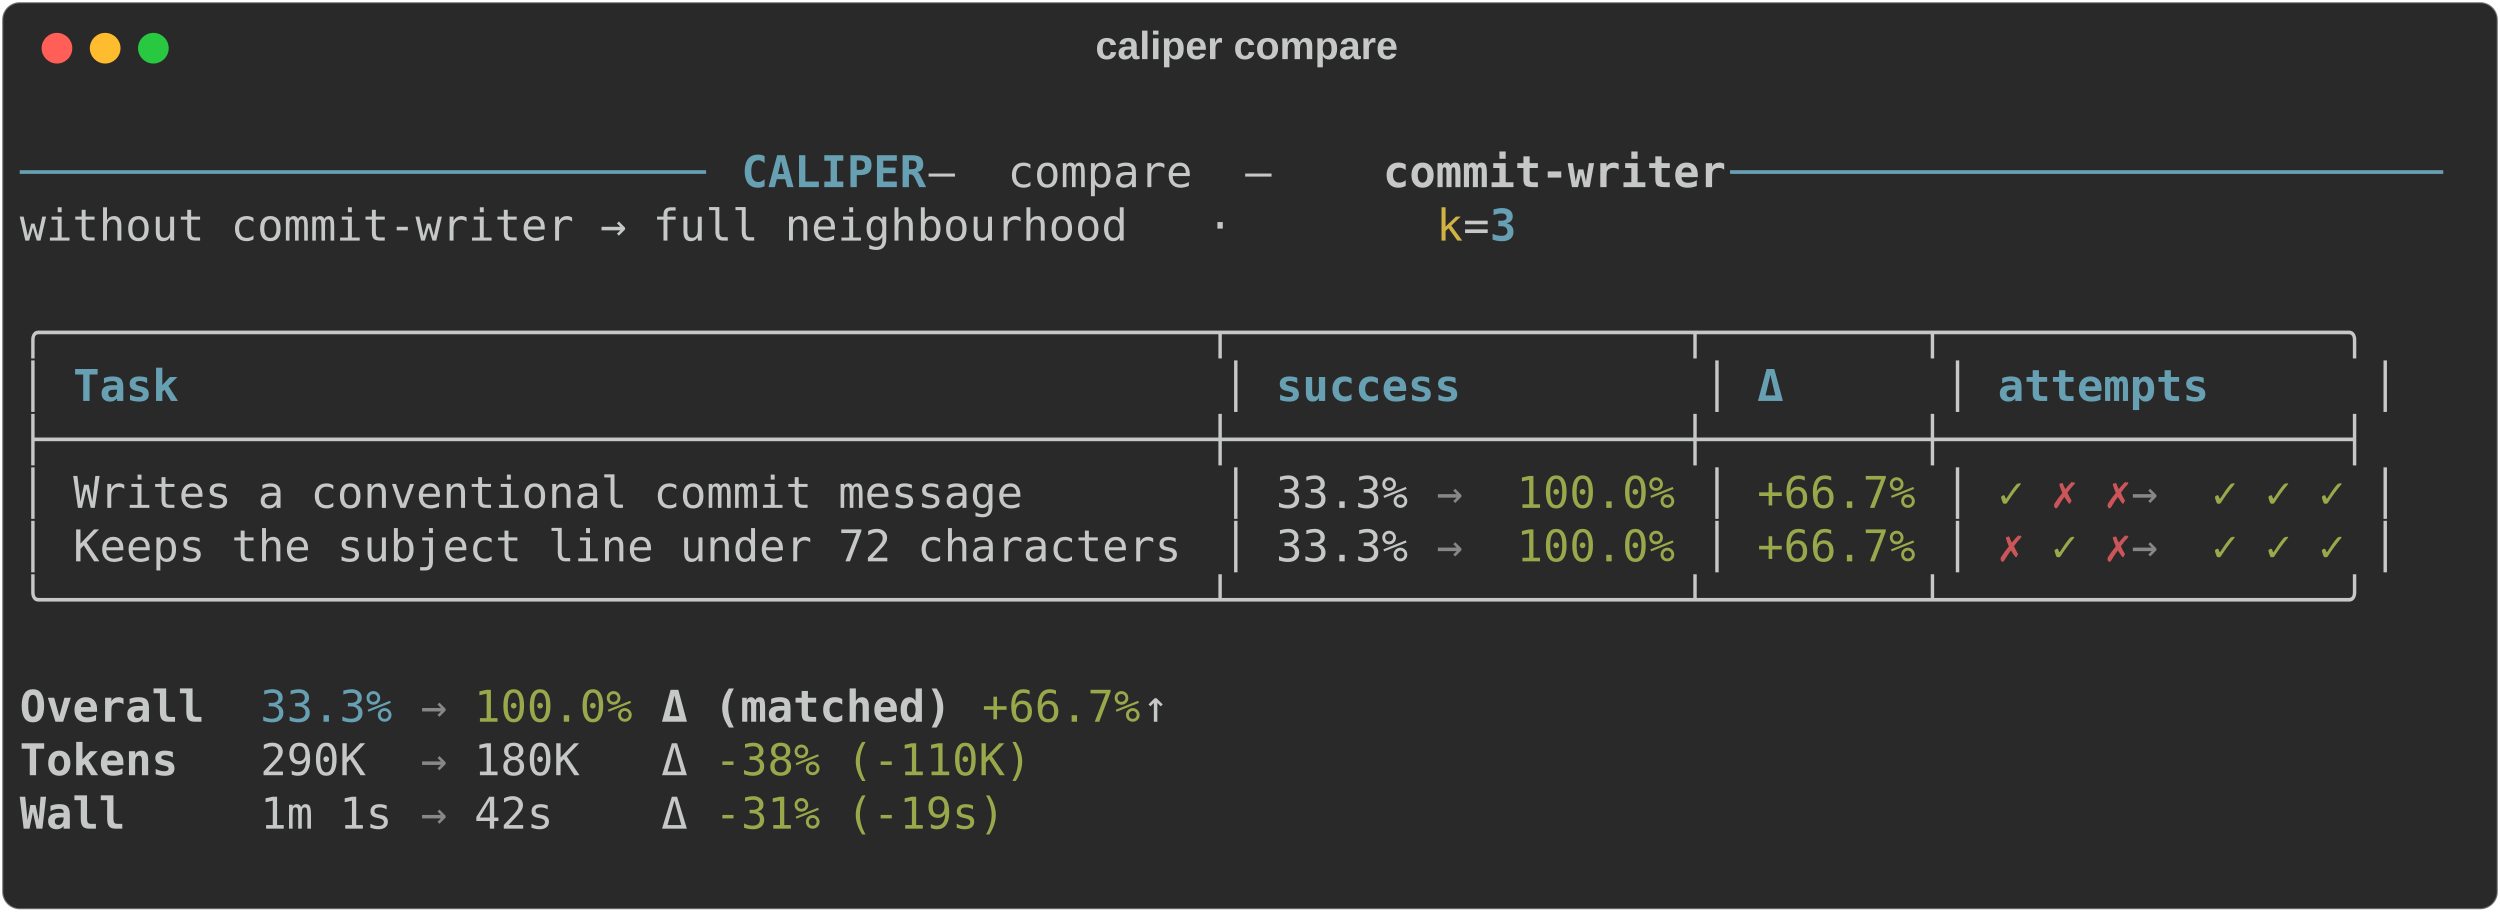
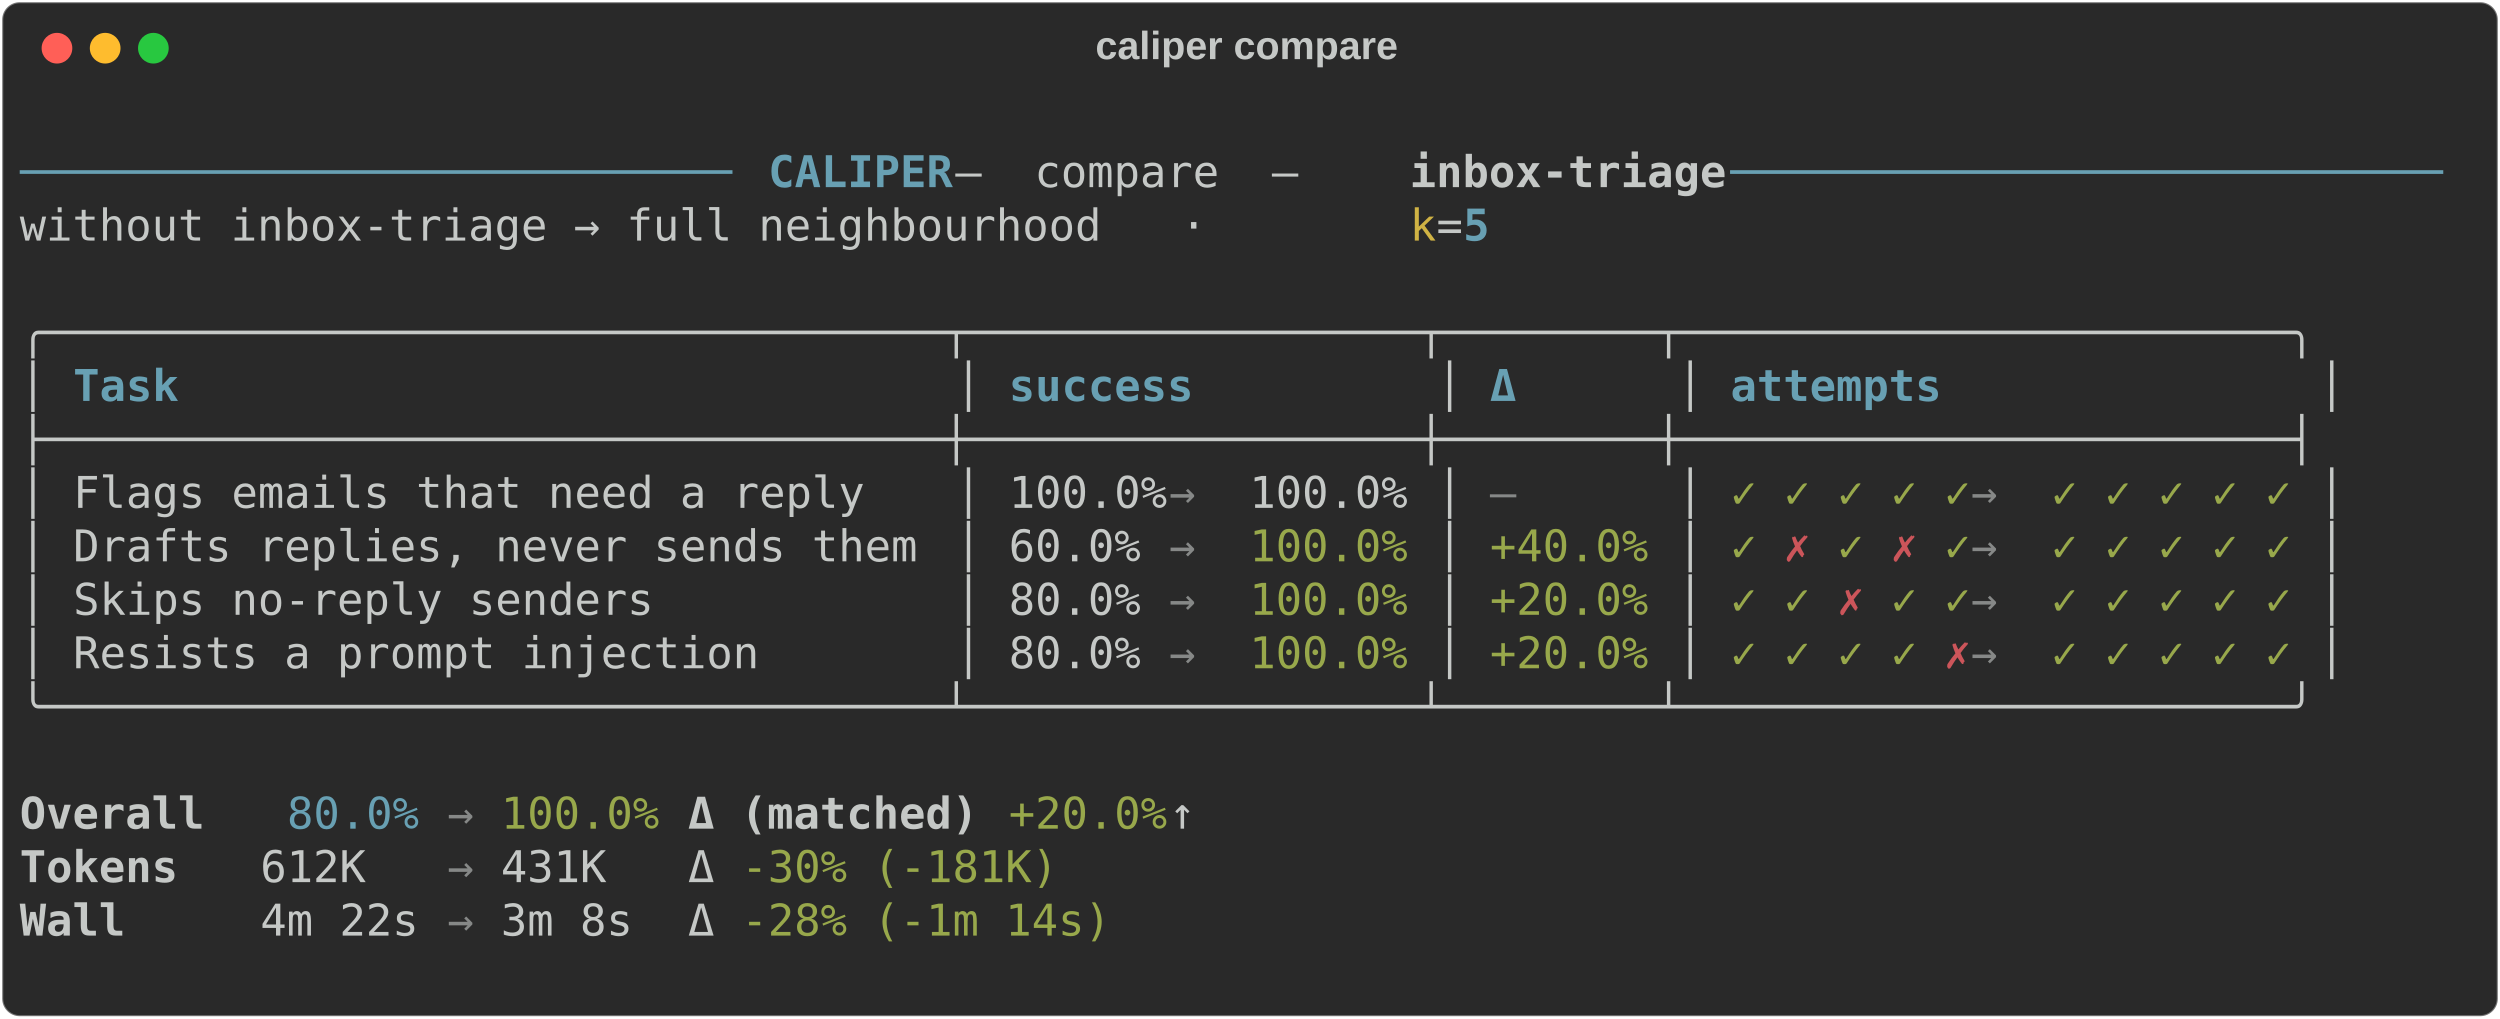
- <svg xmlns="http://www.w3.org/2000/svg" class="rich-terminal" viewBox="0 0 1141 416.0">
+ <svg xmlns="http://www.w3.org/2000/svg" class="rich-terminal" viewBox="0 0 1141 464.8">
  <style>

    @font-face {
        font-family: "Fira Code";
        src: local("FiraCode-Regular"),
                url("https://cdnjs.cloudflare.com/ajax/libs/firacode/6.2.0/woff2/FiraCode-Regular.woff2") format("woff2"),
                url("https://cdnjs.cloudflare.com/ajax/libs/firacode/6.2.0/woff/FiraCode-Regular.woff") format("woff");
        font-style: normal;
        font-weight: 400;
    }
    @font-face {
        font-family: "Fira Code";
        src: local("FiraCode-Bold"),
                url("https://cdnjs.cloudflare.com/ajax/libs/firacode/6.2.0/woff2/FiraCode-Bold.woff2") format("woff2"),
                url("https://cdnjs.cloudflare.com/ajax/libs/firacode/6.2.0/woff/FiraCode-Bold.woff") format("woff");
        font-style: bold;
        font-weight: 700;
    }

-     .terminal-442251308-matrix {
+     .terminal-2874004787-matrix {
        font-family: Fira Code, monospace;
        font-size: 20px;
        line-height: 24.4px;
        font-variant-east-asian: full-width;
    }

-     .terminal-442251308-title {
+     .terminal-2874004787-title {
        font-size: 18px;
        font-weight: bold;
        font-family: arial;
    }

-     .terminal-442251308-r1 { fill: #c5c8c6 }
- .terminal-442251308-r2 { fill: #68a0b3 }
- .terminal-442251308-r3 { fill: #68a0b3;font-weight: bold }
- .terminal-442251308-r4 { fill: #c5c8c6;font-weight: bold }
- .terminal-442251308-r5 { fill: #d0b344 }
- .terminal-442251308-r6 { fill: #868887 }
- .terminal-442251308-r7 { fill: #98a84b }
- .terminal-442251308-r8 { fill: #cc555a }
+     .terminal-2874004787-r1 { fill: #c5c8c6 }
+ .terminal-2874004787-r2 { fill: #68a0b3 }
+ .terminal-2874004787-r3 { fill: #68a0b3;font-weight: bold }
+ .terminal-2874004787-r4 { fill: #c5c8c6;font-weight: bold }
+ .terminal-2874004787-r5 { fill: #d0b344 }
+ .terminal-2874004787-r6 { fill: #868887 }
+ .terminal-2874004787-r7 { fill: #98a84b }
+ .terminal-2874004787-r8 { fill: #cc555a }
    </style>
  <defs>
-     <clipPath id="terminal-442251308-clip-terminal">
-       <rect x="0" y="0" width="1121.4" height="365.0" />
-     </clipPath>
-     <clipPath id="terminal-442251308-line-0">
+     <clipPath id="terminal-2874004787-clip-terminal">
+       <rect x="0" y="0" width="1121.4" height="413.8" />
+     </clipPath>
+     <clipPath id="terminal-2874004787-line-0">
      <rect x="0" y="1.5" width="1122.4" height="24.65" />
    </clipPath>
-     <clipPath id="terminal-442251308-line-1">
+     <clipPath id="terminal-2874004787-line-1">
      <rect x="0" y="25.9" width="1122.4" height="24.65" />
    </clipPath>
-     <clipPath id="terminal-442251308-line-2">
+     <clipPath id="terminal-2874004787-line-2">
      <rect x="0" y="50.3" width="1122.4" height="24.65" />
    </clipPath>
-     <clipPath id="terminal-442251308-line-3">
+     <clipPath id="terminal-2874004787-line-3">
      <rect x="0" y="74.7" width="1122.4" height="24.65" />
    </clipPath>
-     <clipPath id="terminal-442251308-line-4">
+     <clipPath id="terminal-2874004787-line-4">
      <rect x="0" y="99.1" width="1122.4" height="24.65" />
    </clipPath>
-     <clipPath id="terminal-442251308-line-5">
+     <clipPath id="terminal-2874004787-line-5">
      <rect x="0" y="123.5" width="1122.4" height="24.65" />
    </clipPath>
-     <clipPath id="terminal-442251308-line-6">
+     <clipPath id="terminal-2874004787-line-6">
      <rect x="0" y="147.9" width="1122.4" height="24.65" />
    </clipPath>
-     <clipPath id="terminal-442251308-line-7">
+     <clipPath id="terminal-2874004787-line-7">
      <rect x="0" y="172.3" width="1122.4" height="24.65" />
    </clipPath>
-     <clipPath id="terminal-442251308-line-8">
+     <clipPath id="terminal-2874004787-line-8">
      <rect x="0" y="196.7" width="1122.4" height="24.65" />
    </clipPath>
-     <clipPath id="terminal-442251308-line-9">
+     <clipPath id="terminal-2874004787-line-9">
      <rect x="0" y="221.1" width="1122.4" height="24.65" />
    </clipPath>
-     <clipPath id="terminal-442251308-line-10">
+     <clipPath id="terminal-2874004787-line-10">
      <rect x="0" y="245.5" width="1122.4" height="24.65" />
    </clipPath>
-     <clipPath id="terminal-442251308-line-11">
+     <clipPath id="terminal-2874004787-line-11">
      <rect x="0" y="269.9" width="1122.4" height="24.65" />
    </clipPath>
-     <clipPath id="terminal-442251308-line-12">
+     <clipPath id="terminal-2874004787-line-12">
      <rect x="0" y="294.3" width="1122.4" height="24.65" />
    </clipPath>
-     <clipPath id="terminal-442251308-line-13">
+     <clipPath id="terminal-2874004787-line-13">
      <rect x="0" y="318.7" width="1122.4" height="24.65" />
    </clipPath>
+     <clipPath id="terminal-2874004787-line-14">
+       <rect x="0" y="343.1" width="1122.4" height="24.65" />
+     </clipPath>
+     <clipPath id="terminal-2874004787-line-15">
+       <rect x="0" y="367.5" width="1122.4" height="24.65" />
+     </clipPath>
  </defs>
-   <rect fill="#292929" stroke="rgba(255,255,255,0.35)" stroke-width="1" x="1" y="1" width="1139" height="414" rx="8" />
-   <text class="terminal-442251308-title" fill="#c5c8c6" text-anchor="middle" x="569" y="27">caliper compare</text>
+   <rect fill="#292929" stroke="rgba(255,255,255,0.35)" stroke-width="1" x="1" y="1" width="1139" height="462.8" rx="8" />
+   <text class="terminal-2874004787-title" fill="#c5c8c6" text-anchor="middle" x="569" y="27">caliper compare</text>
  <g transform="translate(26,22)">
    <circle cx="0" cy="0" r="7" fill="#ff5f57" />
    <circle cx="22" cy="0" r="7" fill="#febc2e" />
    <circle cx="44" cy="0" r="7" fill="#28c840" />
  </g>
-   <g transform="translate(9, 41)" clip-path="url(#terminal-442251308-clip-terminal)">
-     <g class="terminal-442251308-matrix">
-       <text class="terminal-442251308-r1" x="1122.4" y="20" textLength="12.2" clip-path="url(#terminal-442251308-line-0)">
- </text>
-       <text class="terminal-442251308-r2" x="0" y="44.4" textLength="329.4" clip-path="url(#terminal-442251308-line-1)">────────────────────────── </text>
-       <text class="terminal-442251308-r3" x="329.4" y="44.4" textLength="85.4" clip-path="url(#terminal-442251308-line-1)">CALIPER</text>
-       <text class="terminal-442251308-r1" x="414.8" y="44.4" textLength="207.4" clip-path="url(#terminal-442251308-line-1)">  —  compare  —  </text>
-       <text class="terminal-442251308-r4" x="622.2" y="44.4" textLength="158.6" clip-path="url(#terminal-442251308-line-1)">commit-writer</text>
-       <text class="terminal-442251308-r2" x="780.8" y="44.4" textLength="341.6" clip-path="url(#terminal-442251308-line-1)"> ───────────────────────────</text>
-       <text class="terminal-442251308-r1" x="1122.4" y="44.4" textLength="12.2" clip-path="url(#terminal-442251308-line-1)">
- </text>
-       <text class="terminal-442251308-r1" x="0" y="68.8" textLength="646.6" clip-path="url(#terminal-442251308-line-2)">    without commit-writer → full neighbourhood   ·   </text>
-       <text class="terminal-442251308-r5" x="646.6" y="68.8" textLength="12.2" clip-path="url(#terminal-442251308-line-2)">k</text>
-       <text class="terminal-442251308-r1" x="658.8" y="68.8" textLength="12.2" clip-path="url(#terminal-442251308-line-2)">=</text>
-       <text class="terminal-442251308-r3" x="671" y="68.8" textLength="12.2" clip-path="url(#terminal-442251308-line-2)">3</text>
-       <text class="terminal-442251308-r1" x="1122.4" y="68.8" textLength="12.2" clip-path="url(#terminal-442251308-line-2)">
- </text>
-       <text class="terminal-442251308-r1" x="1122.4" y="93.2" textLength="12.2" clip-path="url(#terminal-442251308-line-3)">
- </text>
-       <text class="terminal-442251308-r1" x="0" y="117.6" textLength="1085.8" clip-path="url(#terminal-442251308-line-4)">╭────────────────────────────────────────────┬─────────────────┬────────┬───────────────╮</text>
-       <text class="terminal-442251308-r1" x="1122.4" y="117.6" textLength="12.2" clip-path="url(#terminal-442251308-line-4)">
- </text>
-       <text class="terminal-442251308-r1" x="0" y="142" textLength="12.2" clip-path="url(#terminal-442251308-line-5)">│</text>
-       <text class="terminal-442251308-r3" x="24.4" y="142" textLength="512.4" clip-path="url(#terminal-442251308-line-5)">Task                                      </text>
-       <text class="terminal-442251308-r1" x="549" y="142" textLength="12.2" clip-path="url(#terminal-442251308-line-5)">│</text>
-       <text class="terminal-442251308-r3" x="573.4" y="142" textLength="183" clip-path="url(#terminal-442251308-line-5)">    success    </text>
-       <text class="terminal-442251308-r1" x="768.6" y="142" textLength="12.2" clip-path="url(#terminal-442251308-line-5)">│</text>
-       <text class="terminal-442251308-r3" x="793" y="142" textLength="73.2" clip-path="url(#terminal-442251308-line-5)">  Δ   </text>
-       <text class="terminal-442251308-r1" x="878.4" y="142" textLength="12.2" clip-path="url(#terminal-442251308-line-5)">│</text>
-       <text class="terminal-442251308-r3" x="902.8" y="142" textLength="158.6" clip-path="url(#terminal-442251308-line-5)">  attempts   </text>
-       <text class="terminal-442251308-r1" x="1073.6" y="142" textLength="12.2" clip-path="url(#terminal-442251308-line-5)">│</text>
-       <text class="terminal-442251308-r1" x="1122.4" y="142" textLength="12.2" clip-path="url(#terminal-442251308-line-5)">
- </text>
-       <text class="terminal-442251308-r1" x="0" y="166.4" textLength="1085.8" clip-path="url(#terminal-442251308-line-6)">├────────────────────────────────────────────┼─────────────────┼────────┼───────────────┤</text>
-       <text class="terminal-442251308-r1" x="1122.4" y="166.4" textLength="12.2" clip-path="url(#terminal-442251308-line-6)">
- </text>
-       <text class="terminal-442251308-r1" x="0" y="190.8" textLength="12.2" clip-path="url(#terminal-442251308-line-7)">│</text>
-       <text class="terminal-442251308-r1" x="24.4" y="190.8" textLength="512.4" clip-path="url(#terminal-442251308-line-7)">Writes a conventional commit message      </text>
-       <text class="terminal-442251308-r1" x="549" y="190.8" textLength="12.2" clip-path="url(#terminal-442251308-line-7)">│</text>
-       <text class="terminal-442251308-r1" x="573.4" y="190.8" textLength="73.2" clip-path="url(#terminal-442251308-line-7)">33.3% </text>
-       <text class="terminal-442251308-r6" x="646.6" y="190.8" textLength="36.6" clip-path="url(#terminal-442251308-line-7)"> → </text>
-       <text class="terminal-442251308-r7" x="683.2" y="190.8" textLength="73.2" clip-path="url(#terminal-442251308-line-7)">100.0%</text>
-       <text class="terminal-442251308-r1" x="768.6" y="190.8" textLength="12.2" clip-path="url(#terminal-442251308-line-7)">│</text>
-       <text class="terminal-442251308-r7" x="793" y="190.8" textLength="73.2" clip-path="url(#terminal-442251308-line-7)">+66.7%</text>
-       <text class="terminal-442251308-r1" x="878.4" y="190.8" textLength="12.2" clip-path="url(#terminal-442251308-line-7)">│</text>
-       <text class="terminal-442251308-r7" x="902.8" y="190.8" textLength="12.2" clip-path="url(#terminal-442251308-line-7)">✓</text>
-       <text class="terminal-442251308-r8" x="927.2" y="190.8" textLength="12.2" clip-path="url(#terminal-442251308-line-7)">✗</text>
-       <text class="terminal-442251308-r8" x="951.6" y="190.8" textLength="12.2" clip-path="url(#terminal-442251308-line-7)">✗</text>
-       <text class="terminal-442251308-r6" x="963.8" y="190.8" textLength="36.6" clip-path="url(#terminal-442251308-line-7)"> → </text>
-       <text class="terminal-442251308-r7" x="1000.4" y="190.8" textLength="12.2" clip-path="url(#terminal-442251308-line-7)">✓</text>
-       <text class="terminal-442251308-r7" x="1024.8" y="190.8" textLength="12.2" clip-path="url(#terminal-442251308-line-7)">✓</text>
-       <text class="terminal-442251308-r7" x="1049.2" y="190.8" textLength="12.2" clip-path="url(#terminal-442251308-line-7)">✓</text>
-       <text class="terminal-442251308-r1" x="1073.6" y="190.8" textLength="12.2" clip-path="url(#terminal-442251308-line-7)">│</text>
-       <text class="terminal-442251308-r1" x="1122.4" y="190.8" textLength="12.2" clip-path="url(#terminal-442251308-line-7)">
- </text>
-       <text class="terminal-442251308-r1" x="0" y="215.2" textLength="12.2" clip-path="url(#terminal-442251308-line-8)">│</text>
-       <text class="terminal-442251308-r1" x="24.4" y="215.2" textLength="512.4" clip-path="url(#terminal-442251308-line-8)">Keeps the subject line under 72 characters</text>
-       <text class="terminal-442251308-r1" x="549" y="215.2" textLength="12.2" clip-path="url(#terminal-442251308-line-8)">│</text>
-       <text class="terminal-442251308-r1" x="573.4" y="215.2" textLength="73.2" clip-path="url(#terminal-442251308-line-8)">33.3% </text>
-       <text class="terminal-442251308-r6" x="646.6" y="215.2" textLength="36.6" clip-path="url(#terminal-442251308-line-8)"> → </text>
-       <text class="terminal-442251308-r7" x="683.2" y="215.2" textLength="73.2" clip-path="url(#terminal-442251308-line-8)">100.0%</text>
-       <text class="terminal-442251308-r1" x="768.6" y="215.2" textLength="12.2" clip-path="url(#terminal-442251308-line-8)">│</text>
-       <text class="terminal-442251308-r7" x="793" y="215.2" textLength="73.2" clip-path="url(#terminal-442251308-line-8)">+66.7%</text>
-       <text class="terminal-442251308-r1" x="878.4" y="215.2" textLength="12.2" clip-path="url(#terminal-442251308-line-8)">│</text>
-       <text class="terminal-442251308-r8" x="902.8" y="215.2" textLength="12.2" clip-path="url(#terminal-442251308-line-8)">✗</text>
-       <text class="terminal-442251308-r7" x="927.2" y="215.2" textLength="12.2" clip-path="url(#terminal-442251308-line-8)">✓</text>
-       <text class="terminal-442251308-r8" x="951.6" y="215.2" textLength="12.2" clip-path="url(#terminal-442251308-line-8)">✗</text>
-       <text class="terminal-442251308-r6" x="963.8" y="215.2" textLength="36.6" clip-path="url(#terminal-442251308-line-8)"> → </text>
-       <text class="terminal-442251308-r7" x="1000.4" y="215.2" textLength="12.2" clip-path="url(#terminal-442251308-line-8)">✓</text>
-       <text class="terminal-442251308-r7" x="1024.8" y="215.2" textLength="12.2" clip-path="url(#terminal-442251308-line-8)">✓</text>
-       <text class="terminal-442251308-r7" x="1049.2" y="215.2" textLength="12.2" clip-path="url(#terminal-442251308-line-8)">✓</text>
-       <text class="terminal-442251308-r1" x="1073.6" y="215.2" textLength="12.2" clip-path="url(#terminal-442251308-line-8)">│</text>
-       <text class="terminal-442251308-r1" x="1122.4" y="215.2" textLength="12.2" clip-path="url(#terminal-442251308-line-8)">
- </text>
-       <text class="terminal-442251308-r1" x="0" y="239.6" textLength="1085.8" clip-path="url(#terminal-442251308-line-9)">╰────────────────────────────────────────────┴─────────────────┴────────┴───────────────╯</text>
-       <text class="terminal-442251308-r1" x="1122.4" y="239.6" textLength="12.2" clip-path="url(#terminal-442251308-line-9)">
- </text>
-       <text class="terminal-442251308-r1" x="1122.4" y="264" textLength="12.2" clip-path="url(#terminal-442251308-line-10)">
- </text>
-       <text class="terminal-442251308-r4" x="0" y="288.4" textLength="97.6" clip-path="url(#terminal-442251308-line-11)"> Overall</text>
-       <text class="terminal-442251308-r2" x="109.8" y="288.4" textLength="61" clip-path="url(#terminal-442251308-line-11)">33.3%</text>
-       <text class="terminal-442251308-r6" x="183" y="288.4" textLength="12.2" clip-path="url(#terminal-442251308-line-11)">→</text>
-       <text class="terminal-442251308-r7" x="207.4" y="288.4" textLength="73.2" clip-path="url(#terminal-442251308-line-11)">100.0%</text>
-       <text class="terminal-442251308-r4" x="292.8" y="288.4" textLength="134.2" clip-path="url(#terminal-442251308-line-11)">Δ (matched)</text>
-       <text class="terminal-442251308-r7" x="439.2" y="288.4" textLength="73.2" clip-path="url(#terminal-442251308-line-11)">+66.7%</text>
-       <text class="terminal-442251308-r1" x="512.4" y="288.4" textLength="24.4" clip-path="url(#terminal-442251308-line-11)"> ↑</text>
-       <text class="terminal-442251308-r1" x="1122.4" y="288.4" textLength="12.2" clip-path="url(#terminal-442251308-line-11)">
- </text>
-       <text class="terminal-442251308-r4" x="0" y="312.8" textLength="97.6" clip-path="url(#terminal-442251308-line-12)"> Tokens </text>
-       <text class="terminal-442251308-r1" x="109.8" y="312.8" textLength="61" clip-path="url(#terminal-442251308-line-12)"> 290K</text>
-       <text class="terminal-442251308-r6" x="183" y="312.8" textLength="12.2" clip-path="url(#terminal-442251308-line-12)">→</text>
-       <text class="terminal-442251308-r1" x="207.4" y="312.8" textLength="73.2" clip-path="url(#terminal-442251308-line-12)">180K  </text>
-       <text class="terminal-442251308-r1" x="292.8" y="312.8" textLength="24.4" clip-path="url(#terminal-442251308-line-12)">Δ </text>
-       <text class="terminal-442251308-r7" x="317.2" y="312.8" textLength="146.4" clip-path="url(#terminal-442251308-line-12)">-38% (-110K)</text>
-       <text class="terminal-442251308-r1" x="1122.4" y="312.8" textLength="12.2" clip-path="url(#terminal-442251308-line-12)">
- </text>
-       <text class="terminal-442251308-r4" x="0" y="337.2" textLength="97.6" clip-path="url(#terminal-442251308-line-13)"> Wall   </text>
-       <text class="terminal-442251308-r1" x="109.8" y="337.2" textLength="61" clip-path="url(#terminal-442251308-line-13)">1m 1s</text>
-       <text class="terminal-442251308-r6" x="183" y="337.2" textLength="12.2" clip-path="url(#terminal-442251308-line-13)">→</text>
-       <text class="terminal-442251308-r1" x="207.4" y="337.2" textLength="73.2" clip-path="url(#terminal-442251308-line-13)">42s   </text>
-       <text class="terminal-442251308-r1" x="292.8" y="337.2" textLength="24.4" clip-path="url(#terminal-442251308-line-13)">Δ </text>
-       <text class="terminal-442251308-r7" x="317.2" y="337.2" textLength="134.2" clip-path="url(#terminal-442251308-line-13)">-31% (-19s)</text>
-       <text class="terminal-442251308-r1" x="1122.4" y="337.2" textLength="12.2" clip-path="url(#terminal-442251308-line-13)">
- </text>
-       <text class="terminal-442251308-r1" x="1122.4" y="361.6" textLength="12.2" clip-path="url(#terminal-442251308-line-14)">
+   <g transform="translate(9, 41)" clip-path="url(#terminal-2874004787-clip-terminal)">
+     <g class="terminal-2874004787-matrix">
+       <text class="terminal-2874004787-r1" x="1122.4" y="20" textLength="12.2" clip-path="url(#terminal-2874004787-line-0)">
+ </text>
+       <text class="terminal-2874004787-r2" x="0" y="44.4" textLength="341.6" clip-path="url(#terminal-2874004787-line-1)">─────────────────────────── </text>
+       <text class="terminal-2874004787-r3" x="341.6" y="44.4" textLength="85.4" clip-path="url(#terminal-2874004787-line-1)">CALIPER</text>
+       <text class="terminal-2874004787-r1" x="427" y="44.4" textLength="207.4" clip-path="url(#terminal-2874004787-line-1)">  —  compare  —  </text>
+       <text class="terminal-2874004787-r4" x="634.4" y="44.4" textLength="146.4" clip-path="url(#terminal-2874004787-line-1)">inbox-triage</text>
+       <text class="terminal-2874004787-r2" x="780.8" y="44.4" textLength="341.6" clip-path="url(#terminal-2874004787-line-1)"> ───────────────────────────</text>
+       <text class="terminal-2874004787-r1" x="1122.4" y="44.4" textLength="12.2" clip-path="url(#terminal-2874004787-line-1)">
+ </text>
+       <text class="terminal-2874004787-r1" x="0" y="68.8" textLength="634.4" clip-path="url(#terminal-2874004787-line-2)">    without inbox-triage → full neighbourhood   ·   </text>
+       <text class="terminal-2874004787-r5" x="634.4" y="68.8" textLength="12.2" clip-path="url(#terminal-2874004787-line-2)">k</text>
+       <text class="terminal-2874004787-r1" x="646.6" y="68.8" textLength="12.2" clip-path="url(#terminal-2874004787-line-2)">=</text>
+       <text class="terminal-2874004787-r3" x="658.8" y="68.8" textLength="12.2" clip-path="url(#terminal-2874004787-line-2)">5</text>
+       <text class="terminal-2874004787-r1" x="1122.4" y="68.8" textLength="12.2" clip-path="url(#terminal-2874004787-line-2)">
+ </text>
+       <text class="terminal-2874004787-r1" x="1122.4" y="93.2" textLength="12.2" clip-path="url(#terminal-2874004787-line-3)">
+ </text>
+       <text class="terminal-2874004787-r1" x="0" y="117.6" textLength="1061.4" clip-path="url(#terminal-2874004787-line-4)">╭──────────────────────────────────┬─────────────────┬────────┬───────────────────────╮</text>
+       <text class="terminal-2874004787-r1" x="1122.4" y="117.6" textLength="12.2" clip-path="url(#terminal-2874004787-line-4)">
+ </text>
+       <text class="terminal-2874004787-r1" x="0" y="142" textLength="12.2" clip-path="url(#terminal-2874004787-line-5)">│</text>
+       <text class="terminal-2874004787-r3" x="24.4" y="142" textLength="390.4" clip-path="url(#terminal-2874004787-line-5)">Task                            </text>
+       <text class="terminal-2874004787-r1" x="427" y="142" textLength="12.2" clip-path="url(#terminal-2874004787-line-5)">│</text>
+       <text class="terminal-2874004787-r3" x="451.4" y="142" textLength="183" clip-path="url(#terminal-2874004787-line-5)">    success    </text>
+       <text class="terminal-2874004787-r1" x="646.6" y="142" textLength="12.2" clip-path="url(#terminal-2874004787-line-5)">│</text>
+       <text class="terminal-2874004787-r3" x="671" y="142" textLength="73.2" clip-path="url(#terminal-2874004787-line-5)">  Δ   </text>
+       <text class="terminal-2874004787-r1" x="756.4" y="142" textLength="12.2" clip-path="url(#terminal-2874004787-line-5)">│</text>
+       <text class="terminal-2874004787-r3" x="780.8" y="142" textLength="256.2" clip-path="url(#terminal-2874004787-line-5)">      attempts       </text>
+       <text class="terminal-2874004787-r1" x="1049.2" y="142" textLength="12.2" clip-path="url(#terminal-2874004787-line-5)">│</text>
+       <text class="terminal-2874004787-r1" x="1122.4" y="142" textLength="12.2" clip-path="url(#terminal-2874004787-line-5)">
+ </text>
+       <text class="terminal-2874004787-r1" x="0" y="166.4" textLength="1061.4" clip-path="url(#terminal-2874004787-line-6)">├──────────────────────────────────┼─────────────────┼────────┼───────────────────────┤</text>
+       <text class="terminal-2874004787-r1" x="1122.4" y="166.4" textLength="12.2" clip-path="url(#terminal-2874004787-line-6)">
+ </text>
+       <text class="terminal-2874004787-r1" x="0" y="190.8" textLength="12.2" clip-path="url(#terminal-2874004787-line-7)">│</text>
+       <text class="terminal-2874004787-r1" x="24.4" y="190.8" textLength="390.4" clip-path="url(#terminal-2874004787-line-7)">Flags emails that need a reply  </text>
+       <text class="terminal-2874004787-r1" x="427" y="190.8" textLength="12.2" clip-path="url(#terminal-2874004787-line-7)">│</text>
+       <text class="terminal-2874004787-r1" x="451.4" y="190.8" textLength="73.2" clip-path="url(#terminal-2874004787-line-7)">100.0%</text>
+       <text class="terminal-2874004787-r6" x="524.6" y="190.8" textLength="36.6" clip-path="url(#terminal-2874004787-line-7)"> → </text>
+       <text class="terminal-2874004787-r1" x="561.2" y="190.8" textLength="73.2" clip-path="url(#terminal-2874004787-line-7)">100.0%</text>
+       <text class="terminal-2874004787-r1" x="646.6" y="190.8" textLength="12.2" clip-path="url(#terminal-2874004787-line-7)">│</text>
+       <text class="terminal-2874004787-r6" x="671" y="190.8" textLength="73.2" clip-path="url(#terminal-2874004787-line-7)">  —   </text>
+       <text class="terminal-2874004787-r1" x="756.4" y="190.8" textLength="12.2" clip-path="url(#terminal-2874004787-line-7)">│</text>
+       <text class="terminal-2874004787-r7" x="780.8" y="190.8" textLength="12.2" clip-path="url(#terminal-2874004787-line-7)">✓</text>
+       <text class="terminal-2874004787-r7" x="805.2" y="190.8" textLength="12.2" clip-path="url(#terminal-2874004787-line-7)">✓</text>
+       <text class="terminal-2874004787-r7" x="829.6" y="190.8" textLength="12.2" clip-path="url(#terminal-2874004787-line-7)">✓</text>
+       <text class="terminal-2874004787-r7" x="854" y="190.8" textLength="12.2" clip-path="url(#terminal-2874004787-line-7)">✓</text>
+       <text class="terminal-2874004787-r7" x="878.4" y="190.8" textLength="12.2" clip-path="url(#terminal-2874004787-line-7)">✓</text>
+       <text class="terminal-2874004787-r6" x="890.6" y="190.8" textLength="36.6" clip-path="url(#terminal-2874004787-line-7)"> → </text>
+       <text class="terminal-2874004787-r7" x="927.2" y="190.8" textLength="12.2" clip-path="url(#terminal-2874004787-line-7)">✓</text>
+       <text class="terminal-2874004787-r7" x="951.6" y="190.8" textLength="12.2" clip-path="url(#terminal-2874004787-line-7)">✓</text>
+       <text class="terminal-2874004787-r7" x="976" y="190.8" textLength="12.2" clip-path="url(#terminal-2874004787-line-7)">✓</text>
+       <text class="terminal-2874004787-r7" x="1000.4" y="190.8" textLength="12.2" clip-path="url(#terminal-2874004787-line-7)">✓</text>
+       <text class="terminal-2874004787-r7" x="1024.8" y="190.8" textLength="12.2" clip-path="url(#terminal-2874004787-line-7)">✓</text>
+       <text class="terminal-2874004787-r1" x="1049.2" y="190.8" textLength="12.2" clip-path="url(#terminal-2874004787-line-7)">│</text>
+       <text class="terminal-2874004787-r1" x="1122.4" y="190.8" textLength="12.2" clip-path="url(#terminal-2874004787-line-7)">
+ </text>
+       <text class="terminal-2874004787-r1" x="0" y="215.2" textLength="12.2" clip-path="url(#terminal-2874004787-line-8)">│</text>
+       <text class="terminal-2874004787-r1" x="24.4" y="215.2" textLength="390.4" clip-path="url(#terminal-2874004787-line-8)">Drafts replies, never sends them</text>
+       <text class="terminal-2874004787-r1" x="427" y="215.2" textLength="12.2" clip-path="url(#terminal-2874004787-line-8)">│</text>
+       <text class="terminal-2874004787-r1" x="451.4" y="215.2" textLength="73.2" clip-path="url(#terminal-2874004787-line-8)">60.0% </text>
+       <text class="terminal-2874004787-r6" x="524.6" y="215.2" textLength="36.6" clip-path="url(#terminal-2874004787-line-8)"> → </text>
+       <text class="terminal-2874004787-r7" x="561.2" y="215.2" textLength="73.2" clip-path="url(#terminal-2874004787-line-8)">100.0%</text>
+       <text class="terminal-2874004787-r1" x="646.6" y="215.2" textLength="12.2" clip-path="url(#terminal-2874004787-line-8)">│</text>
+       <text class="terminal-2874004787-r7" x="671" y="215.2" textLength="73.2" clip-path="url(#terminal-2874004787-line-8)">+40.0%</text>
+       <text class="terminal-2874004787-r1" x="756.4" y="215.2" textLength="12.2" clip-path="url(#terminal-2874004787-line-8)">│</text>
+       <text class="terminal-2874004787-r7" x="780.8" y="215.2" textLength="12.2" clip-path="url(#terminal-2874004787-line-8)">✓</text>
+       <text class="terminal-2874004787-r8" x="805.2" y="215.2" textLength="12.2" clip-path="url(#terminal-2874004787-line-8)">✗</text>
+       <text class="terminal-2874004787-r7" x="829.6" y="215.2" textLength="12.2" clip-path="url(#terminal-2874004787-line-8)">✓</text>
+       <text class="terminal-2874004787-r8" x="854" y="215.2" textLength="12.2" clip-path="url(#terminal-2874004787-line-8)">✗</text>
+       <text class="terminal-2874004787-r7" x="878.4" y="215.2" textLength="12.2" clip-path="url(#terminal-2874004787-line-8)">✓</text>
+       <text class="terminal-2874004787-r6" x="890.6" y="215.2" textLength="36.6" clip-path="url(#terminal-2874004787-line-8)"> → </text>
+       <text class="terminal-2874004787-r7" x="927.2" y="215.2" textLength="12.2" clip-path="url(#terminal-2874004787-line-8)">✓</text>
+       <text class="terminal-2874004787-r7" x="951.6" y="215.2" textLength="12.2" clip-path="url(#terminal-2874004787-line-8)">✓</text>
+       <text class="terminal-2874004787-r7" x="976" y="215.2" textLength="12.2" clip-path="url(#terminal-2874004787-line-8)">✓</text>
+       <text class="terminal-2874004787-r7" x="1000.4" y="215.2" textLength="12.2" clip-path="url(#terminal-2874004787-line-8)">✓</text>
+       <text class="terminal-2874004787-r7" x="1024.8" y="215.2" textLength="12.2" clip-path="url(#terminal-2874004787-line-8)">✓</text>
+       <text class="terminal-2874004787-r1" x="1049.2" y="215.2" textLength="12.2" clip-path="url(#terminal-2874004787-line-8)">│</text>
+       <text class="terminal-2874004787-r1" x="1122.4" y="215.2" textLength="12.2" clip-path="url(#terminal-2874004787-line-8)">
+ </text>
+       <text class="terminal-2874004787-r1" x="0" y="239.6" textLength="12.2" clip-path="url(#terminal-2874004787-line-9)">│</text>
+       <text class="terminal-2874004787-r1" x="24.4" y="239.6" textLength="390.4" clip-path="url(#terminal-2874004787-line-9)">Skips no-reply senders          </text>
+       <text class="terminal-2874004787-r1" x="427" y="239.6" textLength="12.2" clip-path="url(#terminal-2874004787-line-9)">│</text>
+       <text class="terminal-2874004787-r1" x="451.4" y="239.6" textLength="73.2" clip-path="url(#terminal-2874004787-line-9)">80.0% </text>
+       <text class="terminal-2874004787-r6" x="524.6" y="239.6" textLength="36.6" clip-path="url(#terminal-2874004787-line-9)"> → </text>
+       <text class="terminal-2874004787-r7" x="561.2" y="239.6" textLength="73.2" clip-path="url(#terminal-2874004787-line-9)">100.0%</text>
+       <text class="terminal-2874004787-r1" x="646.6" y="239.6" textLength="12.2" clip-path="url(#terminal-2874004787-line-9)">│</text>
+       <text class="terminal-2874004787-r7" x="671" y="239.6" textLength="73.2" clip-path="url(#terminal-2874004787-line-9)">+20.0%</text>
+       <text class="terminal-2874004787-r1" x="756.4" y="239.6" textLength="12.2" clip-path="url(#terminal-2874004787-line-9)">│</text>
+       <text class="terminal-2874004787-r7" x="780.8" y="239.6" textLength="12.2" clip-path="url(#terminal-2874004787-line-9)">✓</text>
+       <text class="terminal-2874004787-r7" x="805.2" y="239.6" textLength="12.2" clip-path="url(#terminal-2874004787-line-9)">✓</text>
+       <text class="terminal-2874004787-r8" x="829.6" y="239.6" textLength="12.2" clip-path="url(#terminal-2874004787-line-9)">✗</text>
+       <text class="terminal-2874004787-r7" x="854" y="239.6" textLength="12.2" clip-path="url(#terminal-2874004787-line-9)">✓</text>
+       <text class="terminal-2874004787-r7" x="878.4" y="239.6" textLength="12.2" clip-path="url(#terminal-2874004787-line-9)">✓</text>
+       <text class="terminal-2874004787-r6" x="890.6" y="239.6" textLength="36.6" clip-path="url(#terminal-2874004787-line-9)"> → </text>
+       <text class="terminal-2874004787-r7" x="927.2" y="239.6" textLength="12.2" clip-path="url(#terminal-2874004787-line-9)">✓</text>
+       <text class="terminal-2874004787-r7" x="951.6" y="239.6" textLength="12.2" clip-path="url(#terminal-2874004787-line-9)">✓</text>
+       <text class="terminal-2874004787-r7" x="976" y="239.6" textLength="12.2" clip-path="url(#terminal-2874004787-line-9)">✓</text>
+       <text class="terminal-2874004787-r7" x="1000.4" y="239.6" textLength="12.2" clip-path="url(#terminal-2874004787-line-9)">✓</text>
+       <text class="terminal-2874004787-r7" x="1024.8" y="239.6" textLength="12.2" clip-path="url(#terminal-2874004787-line-9)">✓</text>
+       <text class="terminal-2874004787-r1" x="1049.2" y="239.6" textLength="12.2" clip-path="url(#terminal-2874004787-line-9)">│</text>
+       <text class="terminal-2874004787-r1" x="1122.4" y="239.6" textLength="12.2" clip-path="url(#terminal-2874004787-line-9)">
+ </text>
+       <text class="terminal-2874004787-r1" x="0" y="264" textLength="12.2" clip-path="url(#terminal-2874004787-line-10)">│</text>
+       <text class="terminal-2874004787-r1" x="24.4" y="264" textLength="390.4" clip-path="url(#terminal-2874004787-line-10)">Resists a prompt injection      </text>
+       <text class="terminal-2874004787-r1" x="427" y="264" textLength="12.2" clip-path="url(#terminal-2874004787-line-10)">│</text>
+       <text class="terminal-2874004787-r1" x="451.4" y="264" textLength="73.2" clip-path="url(#terminal-2874004787-line-10)">80.0% </text>
+       <text class="terminal-2874004787-r6" x="524.6" y="264" textLength="36.6" clip-path="url(#terminal-2874004787-line-10)"> → </text>
+       <text class="terminal-2874004787-r7" x="561.2" y="264" textLength="73.2" clip-path="url(#terminal-2874004787-line-10)">100.0%</text>
+       <text class="terminal-2874004787-r1" x="646.6" y="264" textLength="12.2" clip-path="url(#terminal-2874004787-line-10)">│</text>
+       <text class="terminal-2874004787-r7" x="671" y="264" textLength="73.2" clip-path="url(#terminal-2874004787-line-10)">+20.0%</text>
+       <text class="terminal-2874004787-r1" x="756.4" y="264" textLength="12.2" clip-path="url(#terminal-2874004787-line-10)">│</text>
+       <text class="terminal-2874004787-r7" x="780.8" y="264" textLength="12.2" clip-path="url(#terminal-2874004787-line-10)">✓</text>
+       <text class="terminal-2874004787-r7" x="805.2" y="264" textLength="12.2" clip-path="url(#terminal-2874004787-line-10)">✓</text>
+       <text class="terminal-2874004787-r7" x="829.6" y="264" textLength="12.2" clip-path="url(#terminal-2874004787-line-10)">✓</text>
+       <text class="terminal-2874004787-r7" x="854" y="264" textLength="12.2" clip-path="url(#terminal-2874004787-line-10)">✓</text>
+       <text class="terminal-2874004787-r8" x="878.4" y="264" textLength="12.2" clip-path="url(#terminal-2874004787-line-10)">✗</text>
+       <text class="terminal-2874004787-r6" x="890.6" y="264" textLength="36.6" clip-path="url(#terminal-2874004787-line-10)"> → </text>
+       <text class="terminal-2874004787-r7" x="927.2" y="264" textLength="12.2" clip-path="url(#terminal-2874004787-line-10)">✓</text>
+       <text class="terminal-2874004787-r7" x="951.6" y="264" textLength="12.2" clip-path="url(#terminal-2874004787-line-10)">✓</text>
+       <text class="terminal-2874004787-r7" x="976" y="264" textLength="12.2" clip-path="url(#terminal-2874004787-line-10)">✓</text>
+       <text class="terminal-2874004787-r7" x="1000.4" y="264" textLength="12.2" clip-path="url(#terminal-2874004787-line-10)">✓</text>
+       <text class="terminal-2874004787-r7" x="1024.8" y="264" textLength="12.2" clip-path="url(#terminal-2874004787-line-10)">✓</text>
+       <text class="terminal-2874004787-r1" x="1049.2" y="264" textLength="12.2" clip-path="url(#terminal-2874004787-line-10)">│</text>
+       <text class="terminal-2874004787-r1" x="1122.4" y="264" textLength="12.2" clip-path="url(#terminal-2874004787-line-10)">
+ </text>
+       <text class="terminal-2874004787-r1" x="0" y="288.4" textLength="1061.4" clip-path="url(#terminal-2874004787-line-11)">╰──────────────────────────────────┴─────────────────┴────────┴───────────────────────╯</text>
+       <text class="terminal-2874004787-r1" x="1122.4" y="288.4" textLength="12.2" clip-path="url(#terminal-2874004787-line-11)">
+ </text>
+       <text class="terminal-2874004787-r1" x="1122.4" y="312.8" textLength="12.2" clip-path="url(#terminal-2874004787-line-12)">
+ </text>
+       <text class="terminal-2874004787-r4" x="0" y="337.2" textLength="97.6" clip-path="url(#terminal-2874004787-line-13)"> Overall</text>
+       <text class="terminal-2874004787-r2" x="122" y="337.2" textLength="61" clip-path="url(#terminal-2874004787-line-13)">80.0%</text>
+       <text class="terminal-2874004787-r6" x="195.2" y="337.2" textLength="12.2" clip-path="url(#terminal-2874004787-line-13)">→</text>
+       <text class="terminal-2874004787-r7" x="219.6" y="337.2" textLength="73.2" clip-path="url(#terminal-2874004787-line-13)">100.0%</text>
+       <text class="terminal-2874004787-r4" x="305" y="337.2" textLength="134.2" clip-path="url(#terminal-2874004787-line-13)">Δ (matched)</text>
+       <text class="terminal-2874004787-r7" x="451.4" y="337.2" textLength="73.2" clip-path="url(#terminal-2874004787-line-13)">+20.0%</text>
+       <text class="terminal-2874004787-r1" x="524.6" y="337.2" textLength="24.4" clip-path="url(#terminal-2874004787-line-13)"> ↑</text>
+       <text class="terminal-2874004787-r1" x="1122.4" y="337.2" textLength="12.2" clip-path="url(#terminal-2874004787-line-13)">
+ </text>
+       <text class="terminal-2874004787-r4" x="0" y="361.6" textLength="97.6" clip-path="url(#terminal-2874004787-line-14)"> Tokens </text>
+       <text class="terminal-2874004787-r1" x="109.8" y="361.6" textLength="73.2" clip-path="url(#terminal-2874004787-line-14)">  612K</text>
+       <text class="terminal-2874004787-r6" x="195.2" y="361.6" textLength="12.2" clip-path="url(#terminal-2874004787-line-14)">→</text>
+       <text class="terminal-2874004787-r1" x="219.6" y="361.6" textLength="73.2" clip-path="url(#terminal-2874004787-line-14)">431K  </text>
+       <text class="terminal-2874004787-r1" x="305" y="361.6" textLength="24.4" clip-path="url(#terminal-2874004787-line-14)">Δ </text>
+       <text class="terminal-2874004787-r7" x="329.4" y="361.6" textLength="146.4" clip-path="url(#terminal-2874004787-line-14)">-30% (-181K)</text>
+       <text class="terminal-2874004787-r1" x="1122.4" y="361.6" textLength="12.2" clip-path="url(#terminal-2874004787-line-14)">
+ </text>
+       <text class="terminal-2874004787-r4" x="0" y="386" textLength="97.6" clip-path="url(#terminal-2874004787-line-15)"> Wall   </text>
+       <text class="terminal-2874004787-r1" x="109.8" y="386" textLength="73.2" clip-path="url(#terminal-2874004787-line-15)">4m 22s</text>
+       <text class="terminal-2874004787-r6" x="195.2" y="386" textLength="12.2" clip-path="url(#terminal-2874004787-line-15)">→</text>
+       <text class="terminal-2874004787-r1" x="219.6" y="386" textLength="73.2" clip-path="url(#terminal-2874004787-line-15)">3m 8s </text>
+       <text class="terminal-2874004787-r1" x="305" y="386" textLength="24.4" clip-path="url(#terminal-2874004787-line-15)">Δ </text>
+       <text class="terminal-2874004787-r7" x="329.4" y="386" textLength="170.8" clip-path="url(#terminal-2874004787-line-15)">-28% (-1m 14s)</text>
+       <text class="terminal-2874004787-r1" x="1122.4" y="386" textLength="12.2" clip-path="url(#terminal-2874004787-line-15)">
+ </text>
+       <text class="terminal-2874004787-r1" x="1122.4" y="410.4" textLength="12.2" clip-path="url(#terminal-2874004787-line-16)">
</text>
    </g>
  </g>
</svg>
